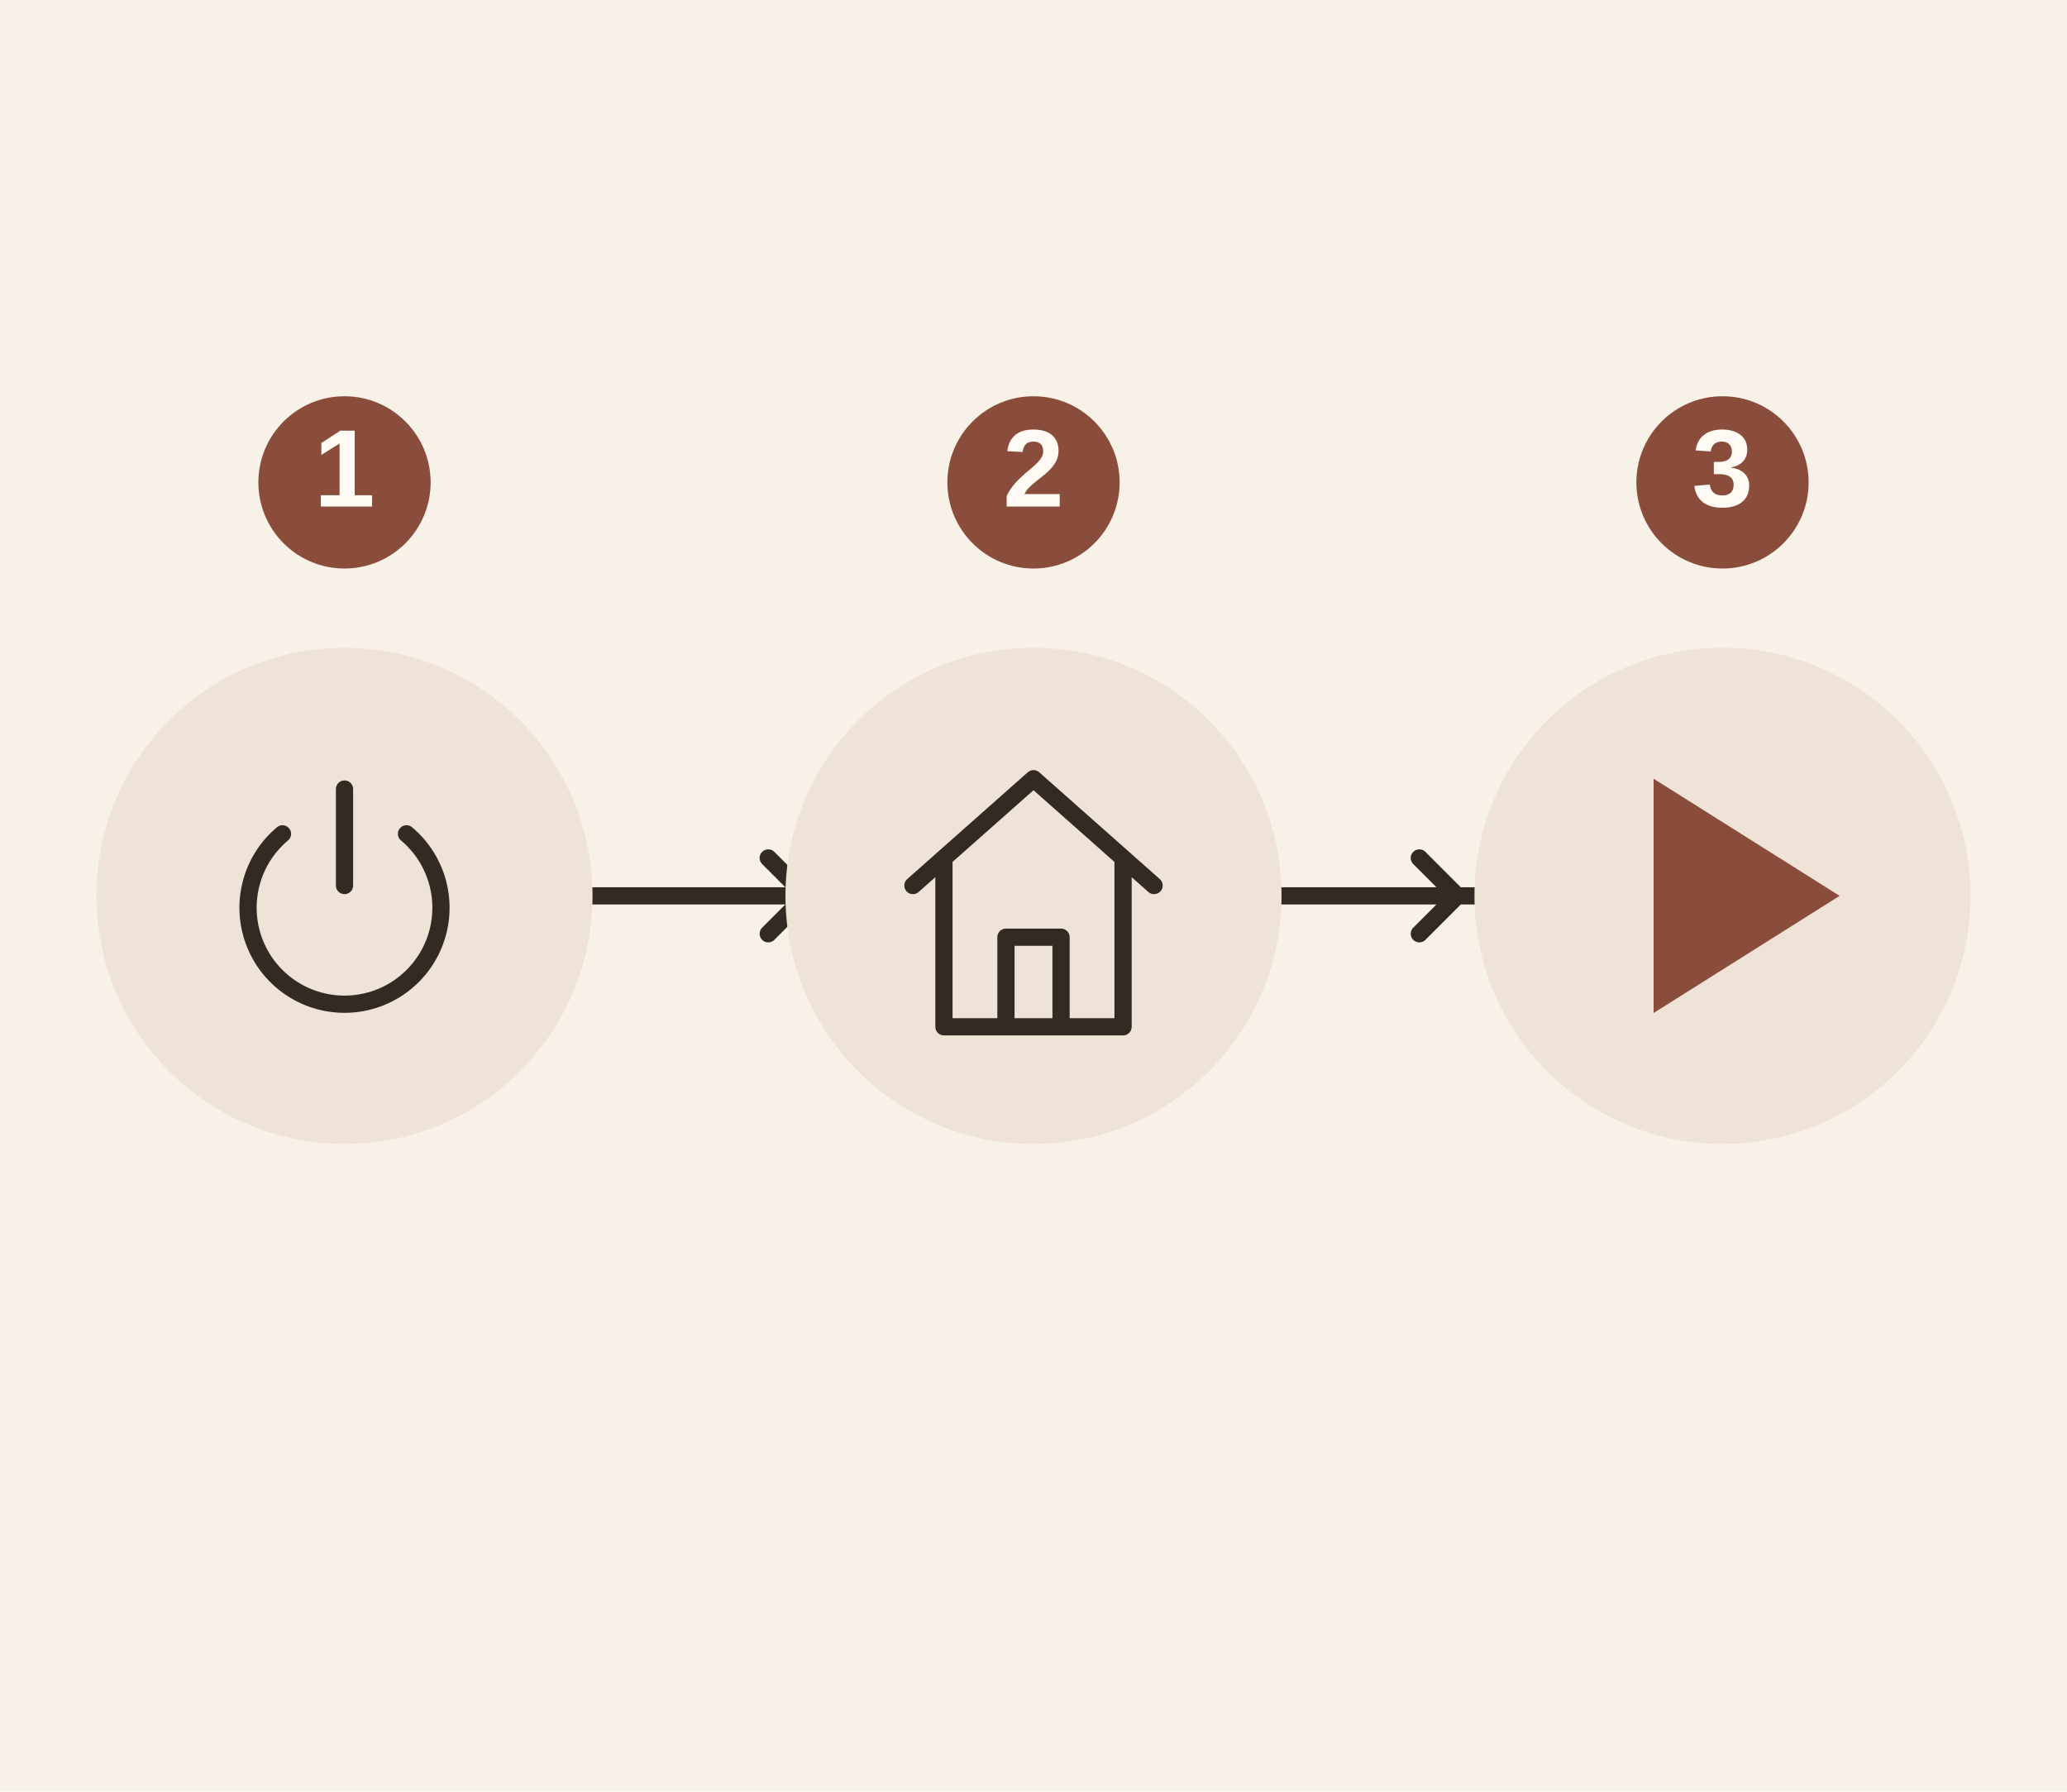
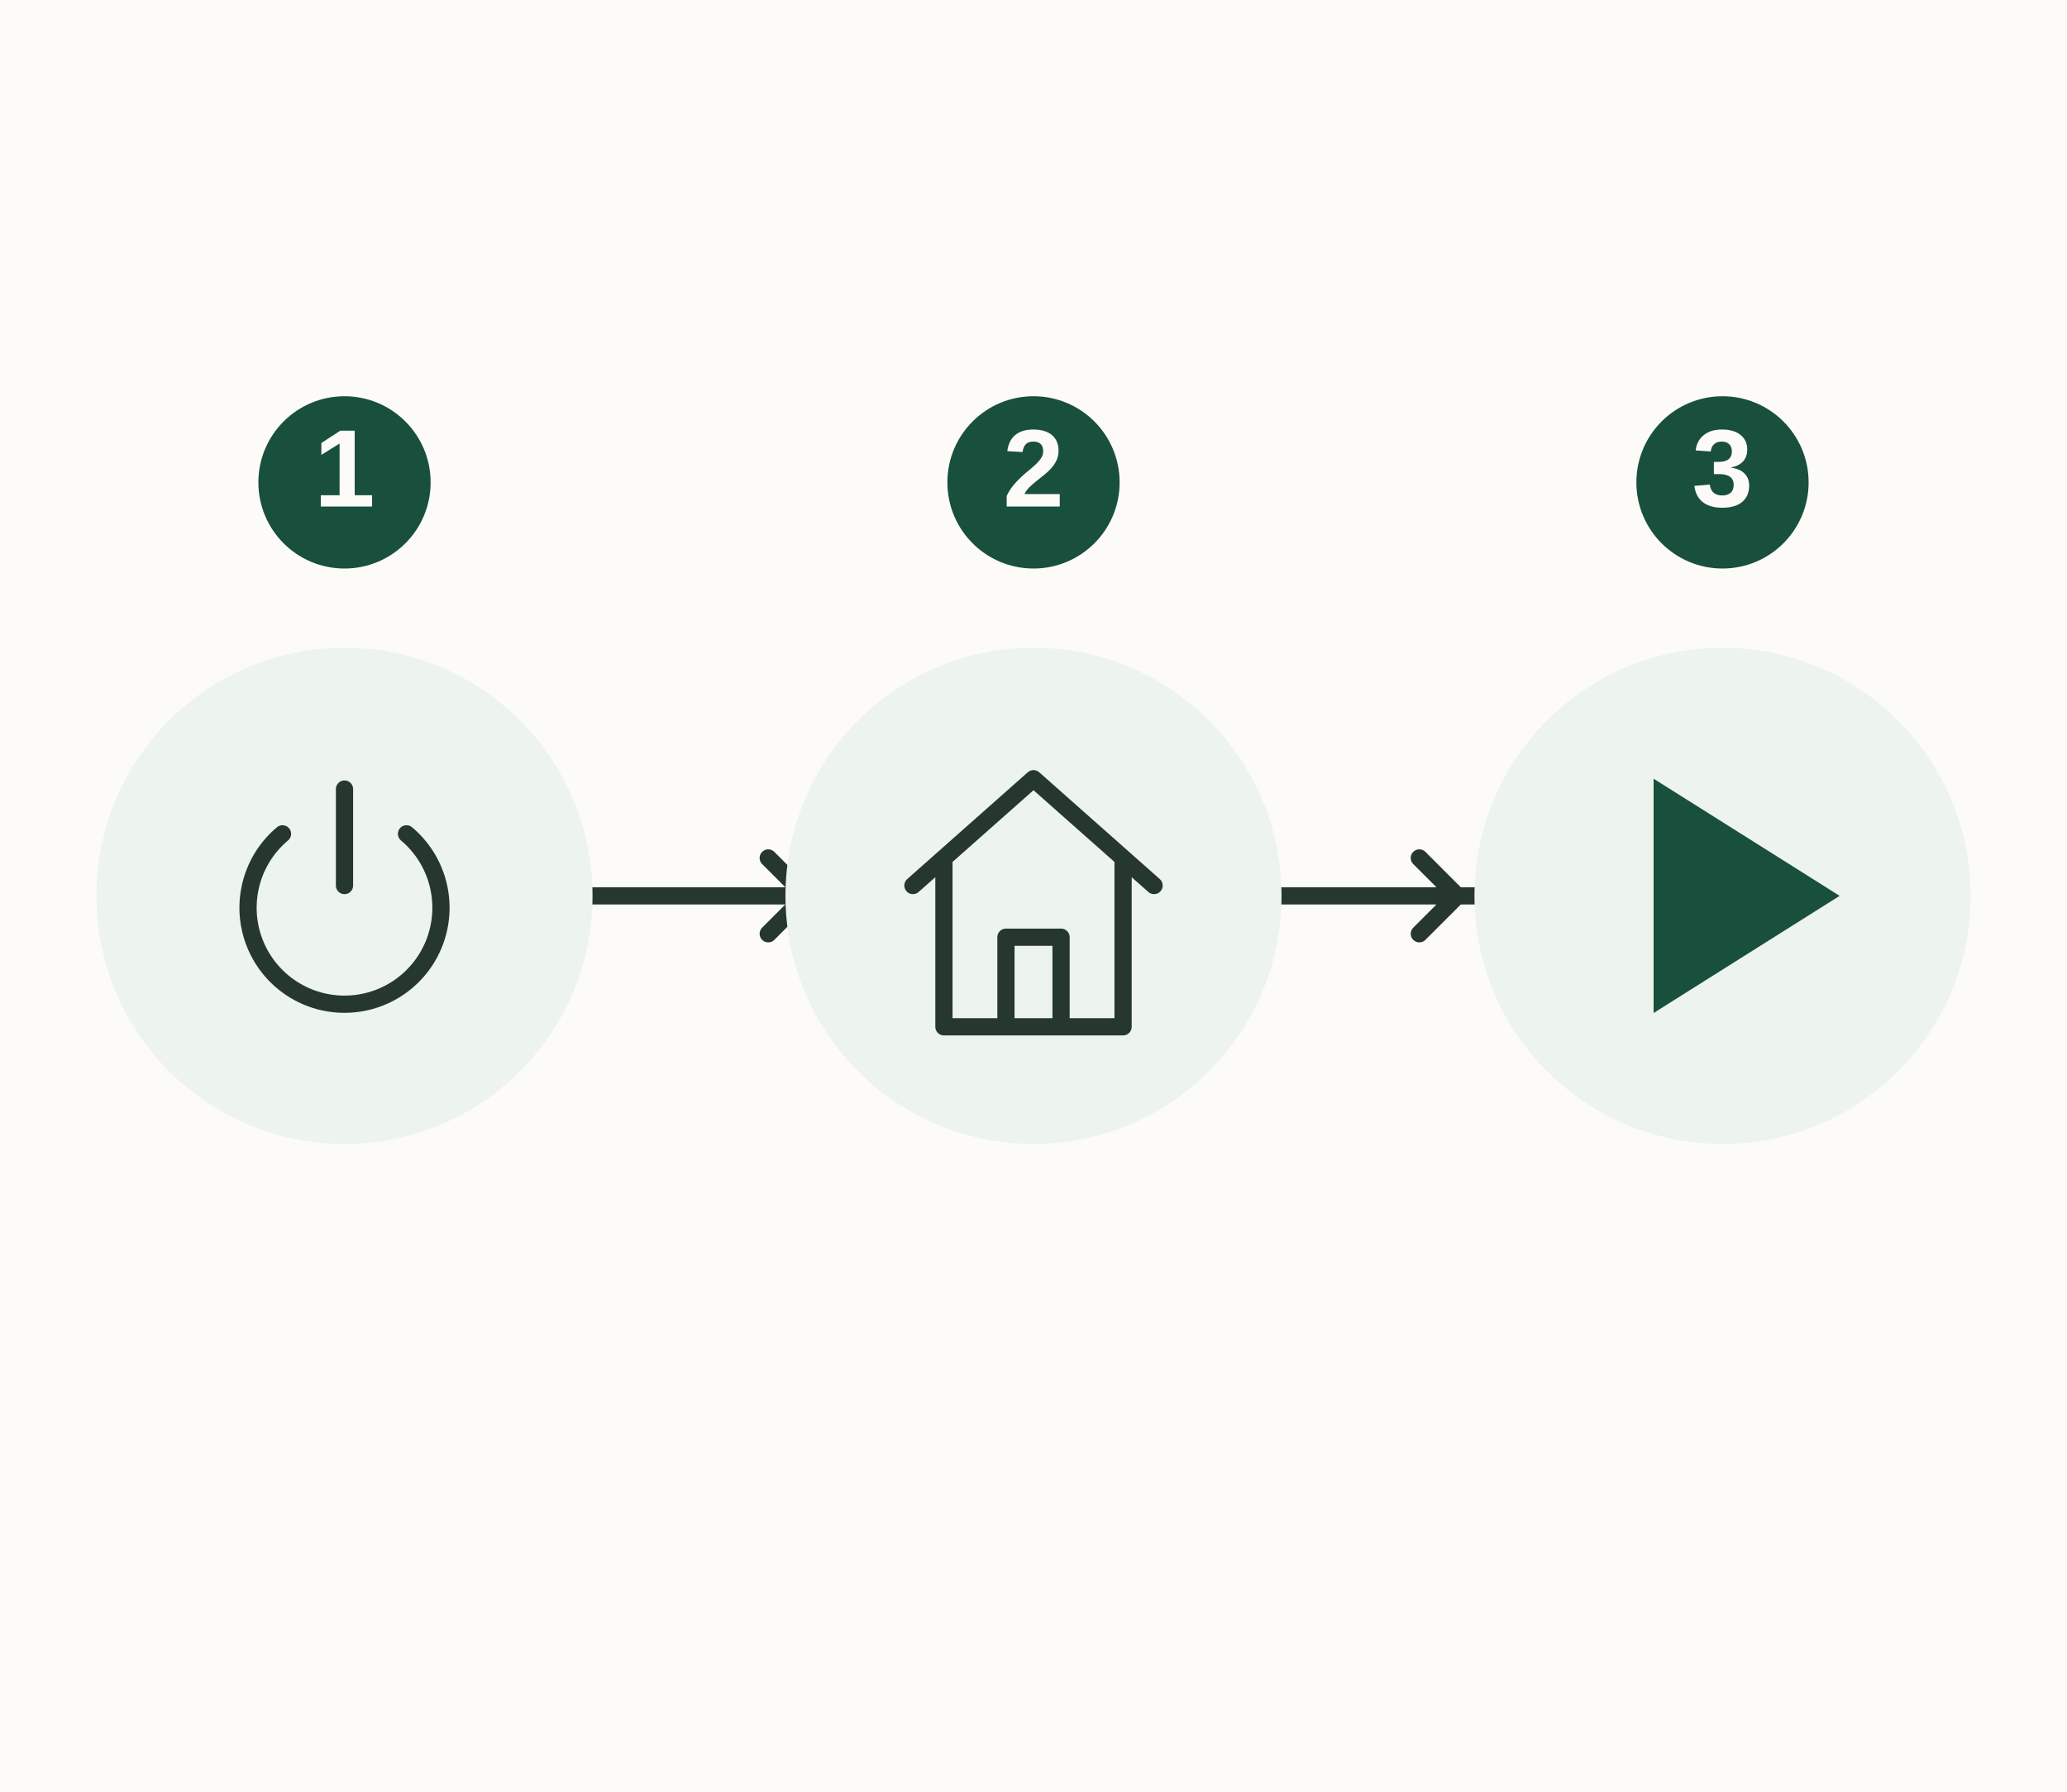
<svg xmlns="http://www.w3.org/2000/svg" viewBox="0 0 600 520" width="600" height="520">
-   <rect width="600" height="520" fill="#f7f1e8" />
-   <path d="M166 260h67m134 0h67m-211-11 11 11-11 11m189-22 11 11-11 11" fill="none" stroke="#332a24" stroke-width="5" stroke-linecap="round" stroke-linejoin="round" />
-   <circle cx="100" cy="260" r="72" fill="#efe3d8" />
+   <rect width="600" height="520" fill="#fcfbf7" />
+   <path d="M166 260h67m134 0h67m-211-11 11 11-11 11m189-22 11 11-11 11" fill="none" stroke="#25372e" stroke-width="5" stroke-linecap="round" stroke-linejoin="round" />
+   <circle cx="100" cy="260" r="72" fill="#edf3ed" />
  <g transform="translate(100 260)">
-     <g transform="translate(0 0) scale(1)" fill="none" stroke="#332a24" stroke-width="5" stroke-linecap="round" stroke-linejoin="round">
+     <g transform="translate(0 0) scale(1)" fill="none" stroke="#25372e" stroke-width="5" stroke-linecap="round" stroke-linejoin="round">
      <path d="M-18-18a28 28 0 1 0 36 0M0-31v28" />
    </g>
  </g>
-   <circle cx="100" cy="140" r="25" fill="#8b4d3b" />
-   <text x="100" y="147" text-anchor="middle" fill="#fffaf4" font-family="Arial,sans-serif" font-size="32" font-weight="700">1</text>
-   <circle cx="300" cy="260" r="72" fill="#efe3d8" />
+   <circle cx="100" cy="140" r="25" fill="#194f3d" />
+   <text x="100" y="147" text-anchor="middle" fill="#fcfbf7" font-family="Arial,sans-serif" font-size="32" font-weight="700">1</text>
+   <circle cx="300" cy="260" r="72" fill="#edf3ed" />
  <g transform="translate(300 260)">
-     <path d="m-35-3 35-31 35 31M-26-10v48h52v-48M-8 38v-26h16v26" fill="none" stroke="#332a24" stroke-width="5" stroke-linecap="round" stroke-linejoin="round" />
+     <path d="m-35-3 35-31 35 31M-26-10v48h52v-48M-8 38v-26h16v26" fill="none" stroke="#25372e" stroke-width="5" stroke-linecap="round" stroke-linejoin="round" />
  </g>
-   <circle cx="300" cy="140" r="25" fill="#8b4d3b" />
-   <text x="300" y="147" text-anchor="middle" fill="#fffaf4" font-family="Arial,sans-serif" font-size="32" font-weight="700">2</text>
-   <circle cx="500" cy="260" r="72" fill="#efe3d8" />
+   <circle cx="300" cy="140" r="25" fill="#194f3d" />
+   <text x="300" y="147" text-anchor="middle" fill="#fcfbf7" font-family="Arial,sans-serif" font-size="32" font-weight="700">2</text>
+   <circle cx="500" cy="260" r="72" fill="#edf3ed" />
  <g transform="translate(500 260)">
-     <path d="m-20-34 54 34-54 34Z" fill="#8b4d3b" />
+     <path d="m-20-34 54 34-54 34Z" fill="#194f3d" />
  </g>
-   <circle cx="500" cy="140" r="25" fill="#8b4d3b" />
-   <text x="500" y="147" text-anchor="middle" fill="#fffaf4" font-family="Arial,sans-serif" font-size="32" font-weight="700">3</text>
+   <circle cx="500" cy="140" r="25" fill="#194f3d" />
+   <text x="500" y="147" text-anchor="middle" fill="#fcfbf7" font-family="Arial,sans-serif" font-size="32" font-weight="700">3</text>
</svg>
